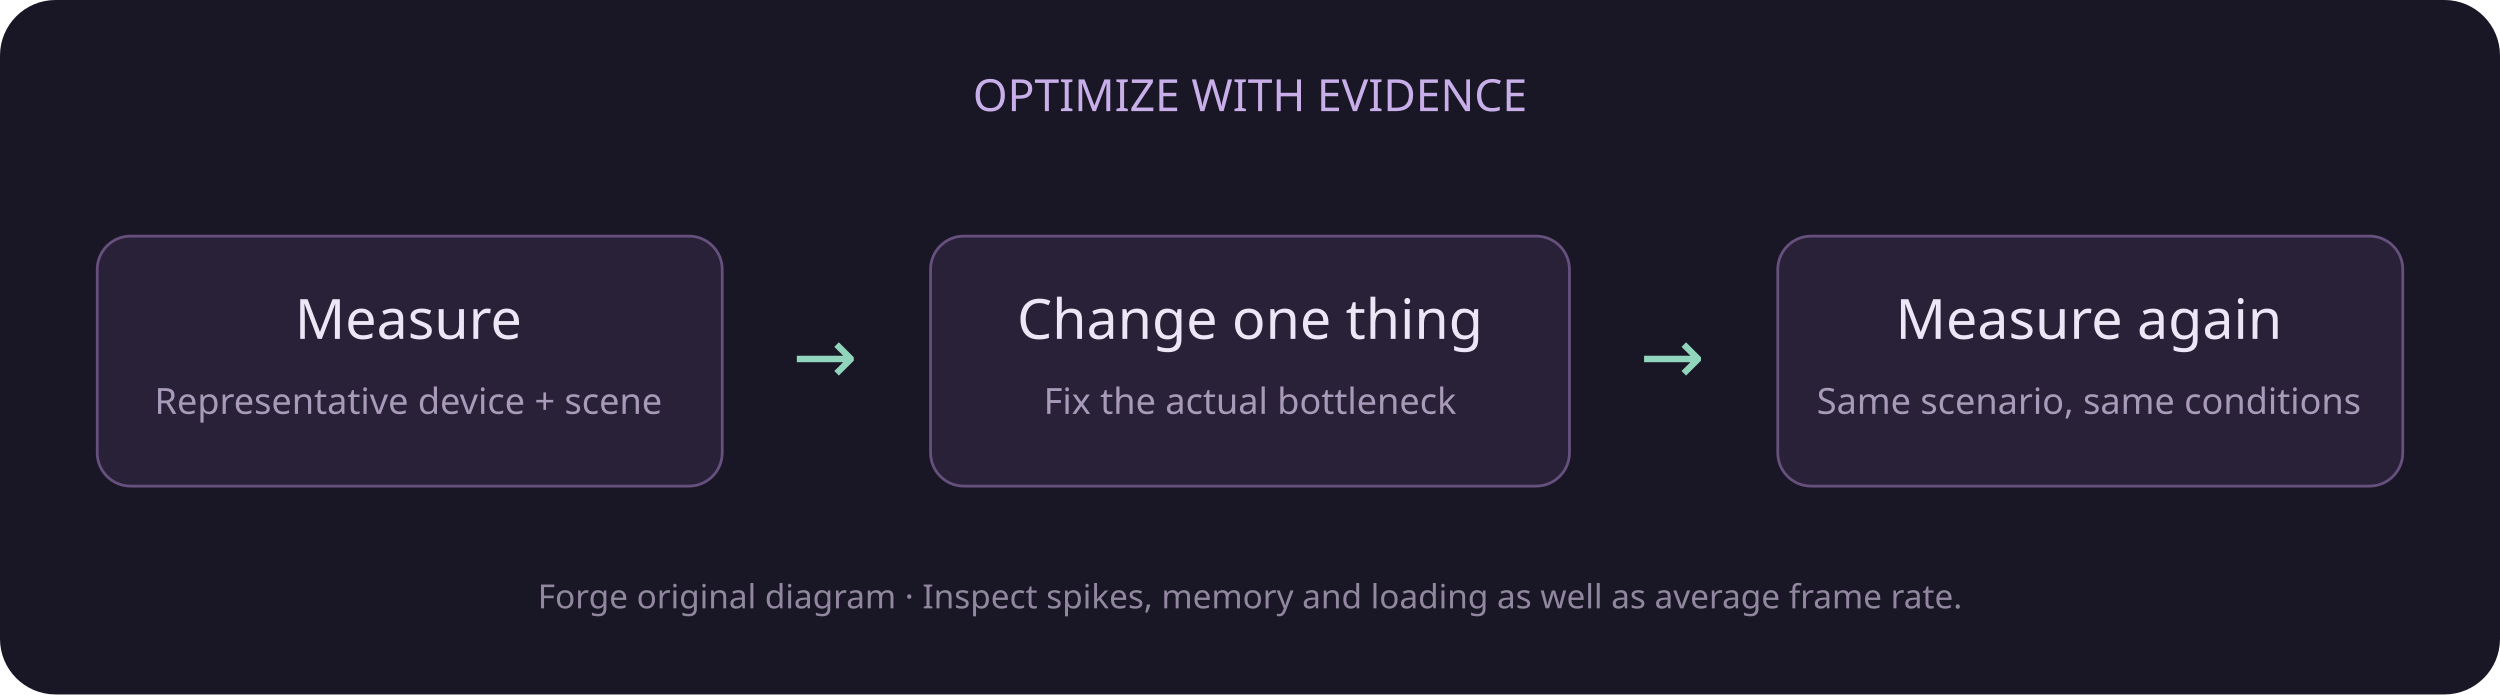
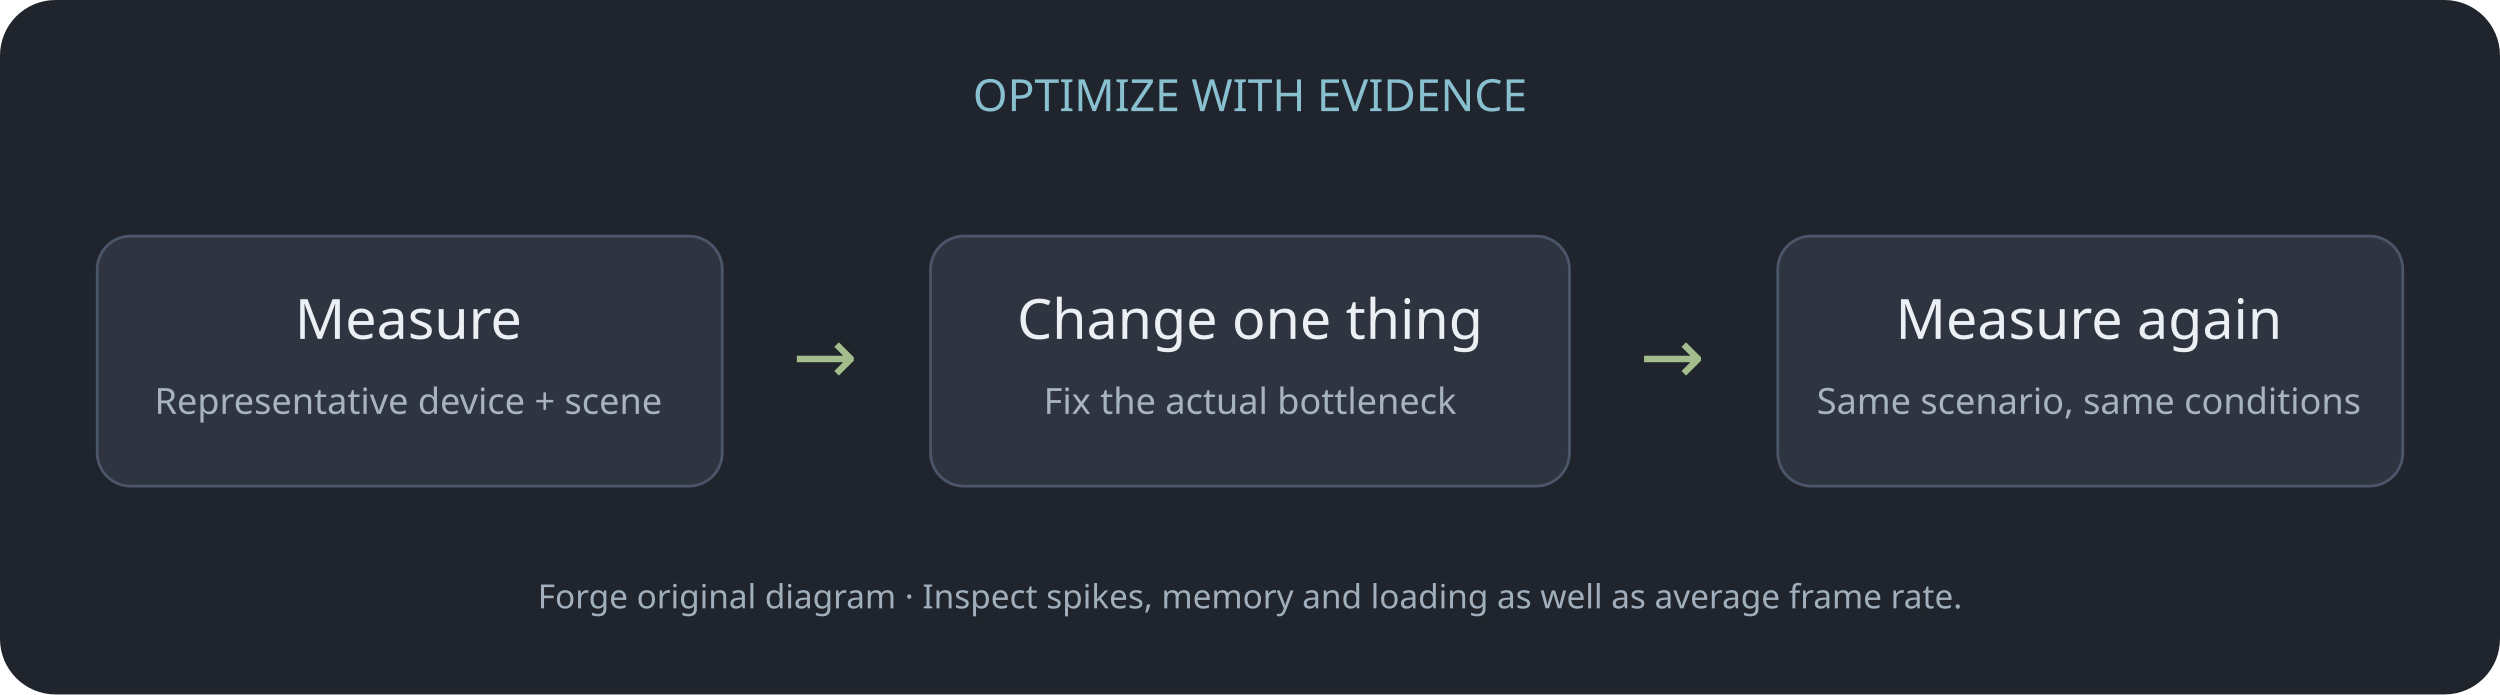
<svg xmlns="http://www.w3.org/2000/svg" viewBox="0 0 900 250">
-   <rect width="900" height="250" rx="20" fill="#191625" />
+   <rect width="900" height="250" rx="20" fill="#20252d" />
  <g font-family="sans-serif" text-anchor="middle">
-     <text x="450" y="40" fill="#c8afe9" font-size="16">OPTIMIZE WITH EVIDENCE</text>
-     <g fill="#292137" stroke="#66507d">
+     <text x="450" y="40" fill="#88c0d0" font-size="16">OPTIMIZE WITH EVIDENCE</text>
+     <g fill="#2e3440" stroke="#4c566a">
      <rect x="35" y="85" width="225" height="90" rx="12" />
      <rect x="335" y="85" width="230" height="90" rx="12" />
      <rect x="640" y="85" width="225" height="90" rx="12" />
    </g>
-     <g fill="#ede6f6" font-size="20">
+     <g fill="#eceff4" font-size="20">
      <text x="147" y="122">Measure</text>
      <text x="450" y="122">Change one thing</text>
      <text x="752" y="122">Measure again</text>
    </g>
-     <g fill="#a89ab9" font-size="13">
+     <g fill="#a8b3c2" font-size="13">
      <text x="147" y="149">Representative device + scene</text>
      <text x="450" y="149">Fix the actual bottleneck</text>
      <text x="752" y="149">Same scenario, same conditions</text>
    </g>
-     <g fill="#91d6bc" font-size="28">
+     <g fill="#a3be8c" font-size="28">
      <text x="297" y="138">→</text>
      <text x="602" y="138">→</text>
    </g>
-     <text x="450" y="219" fill="#91879f" font-size="12">Forge original diagram · Inspect spikes, memory and loading as well as average frame rate.</text>
+     <text x="450" y="219" fill="#a1afbd" font-size="12">Forge original diagram · Inspect spikes, memory and loading as well as average frame rate.</text>
  </g>
</svg>
